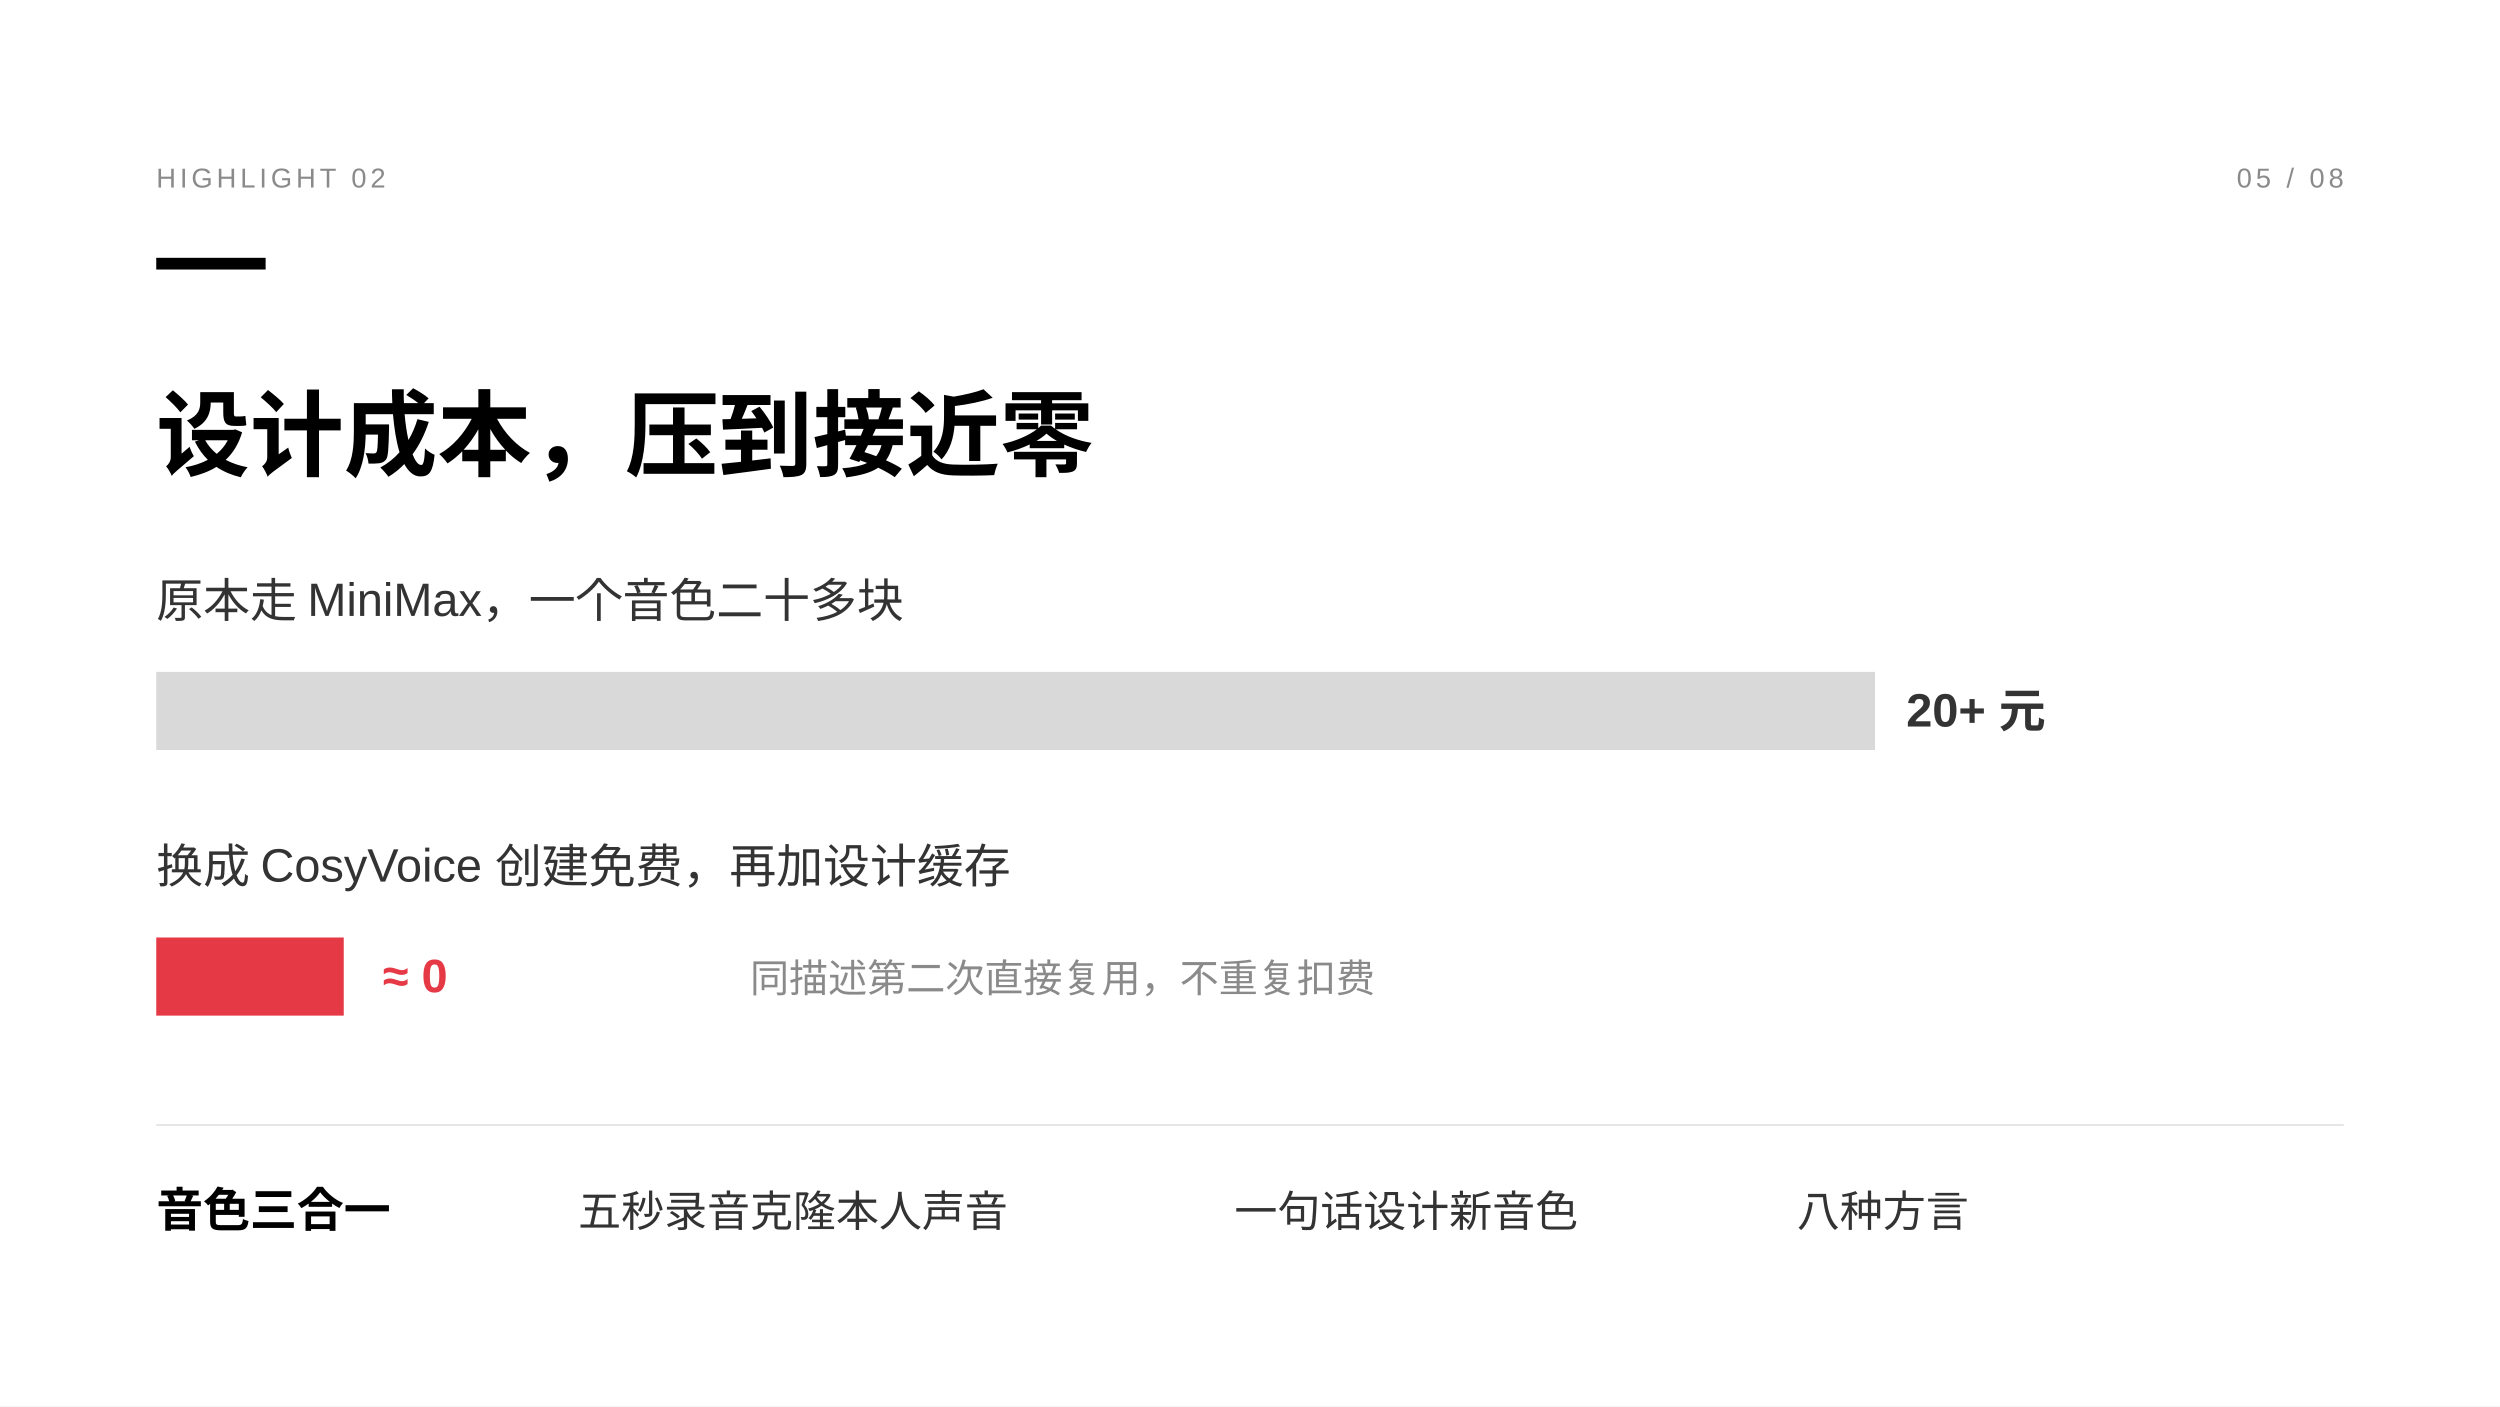
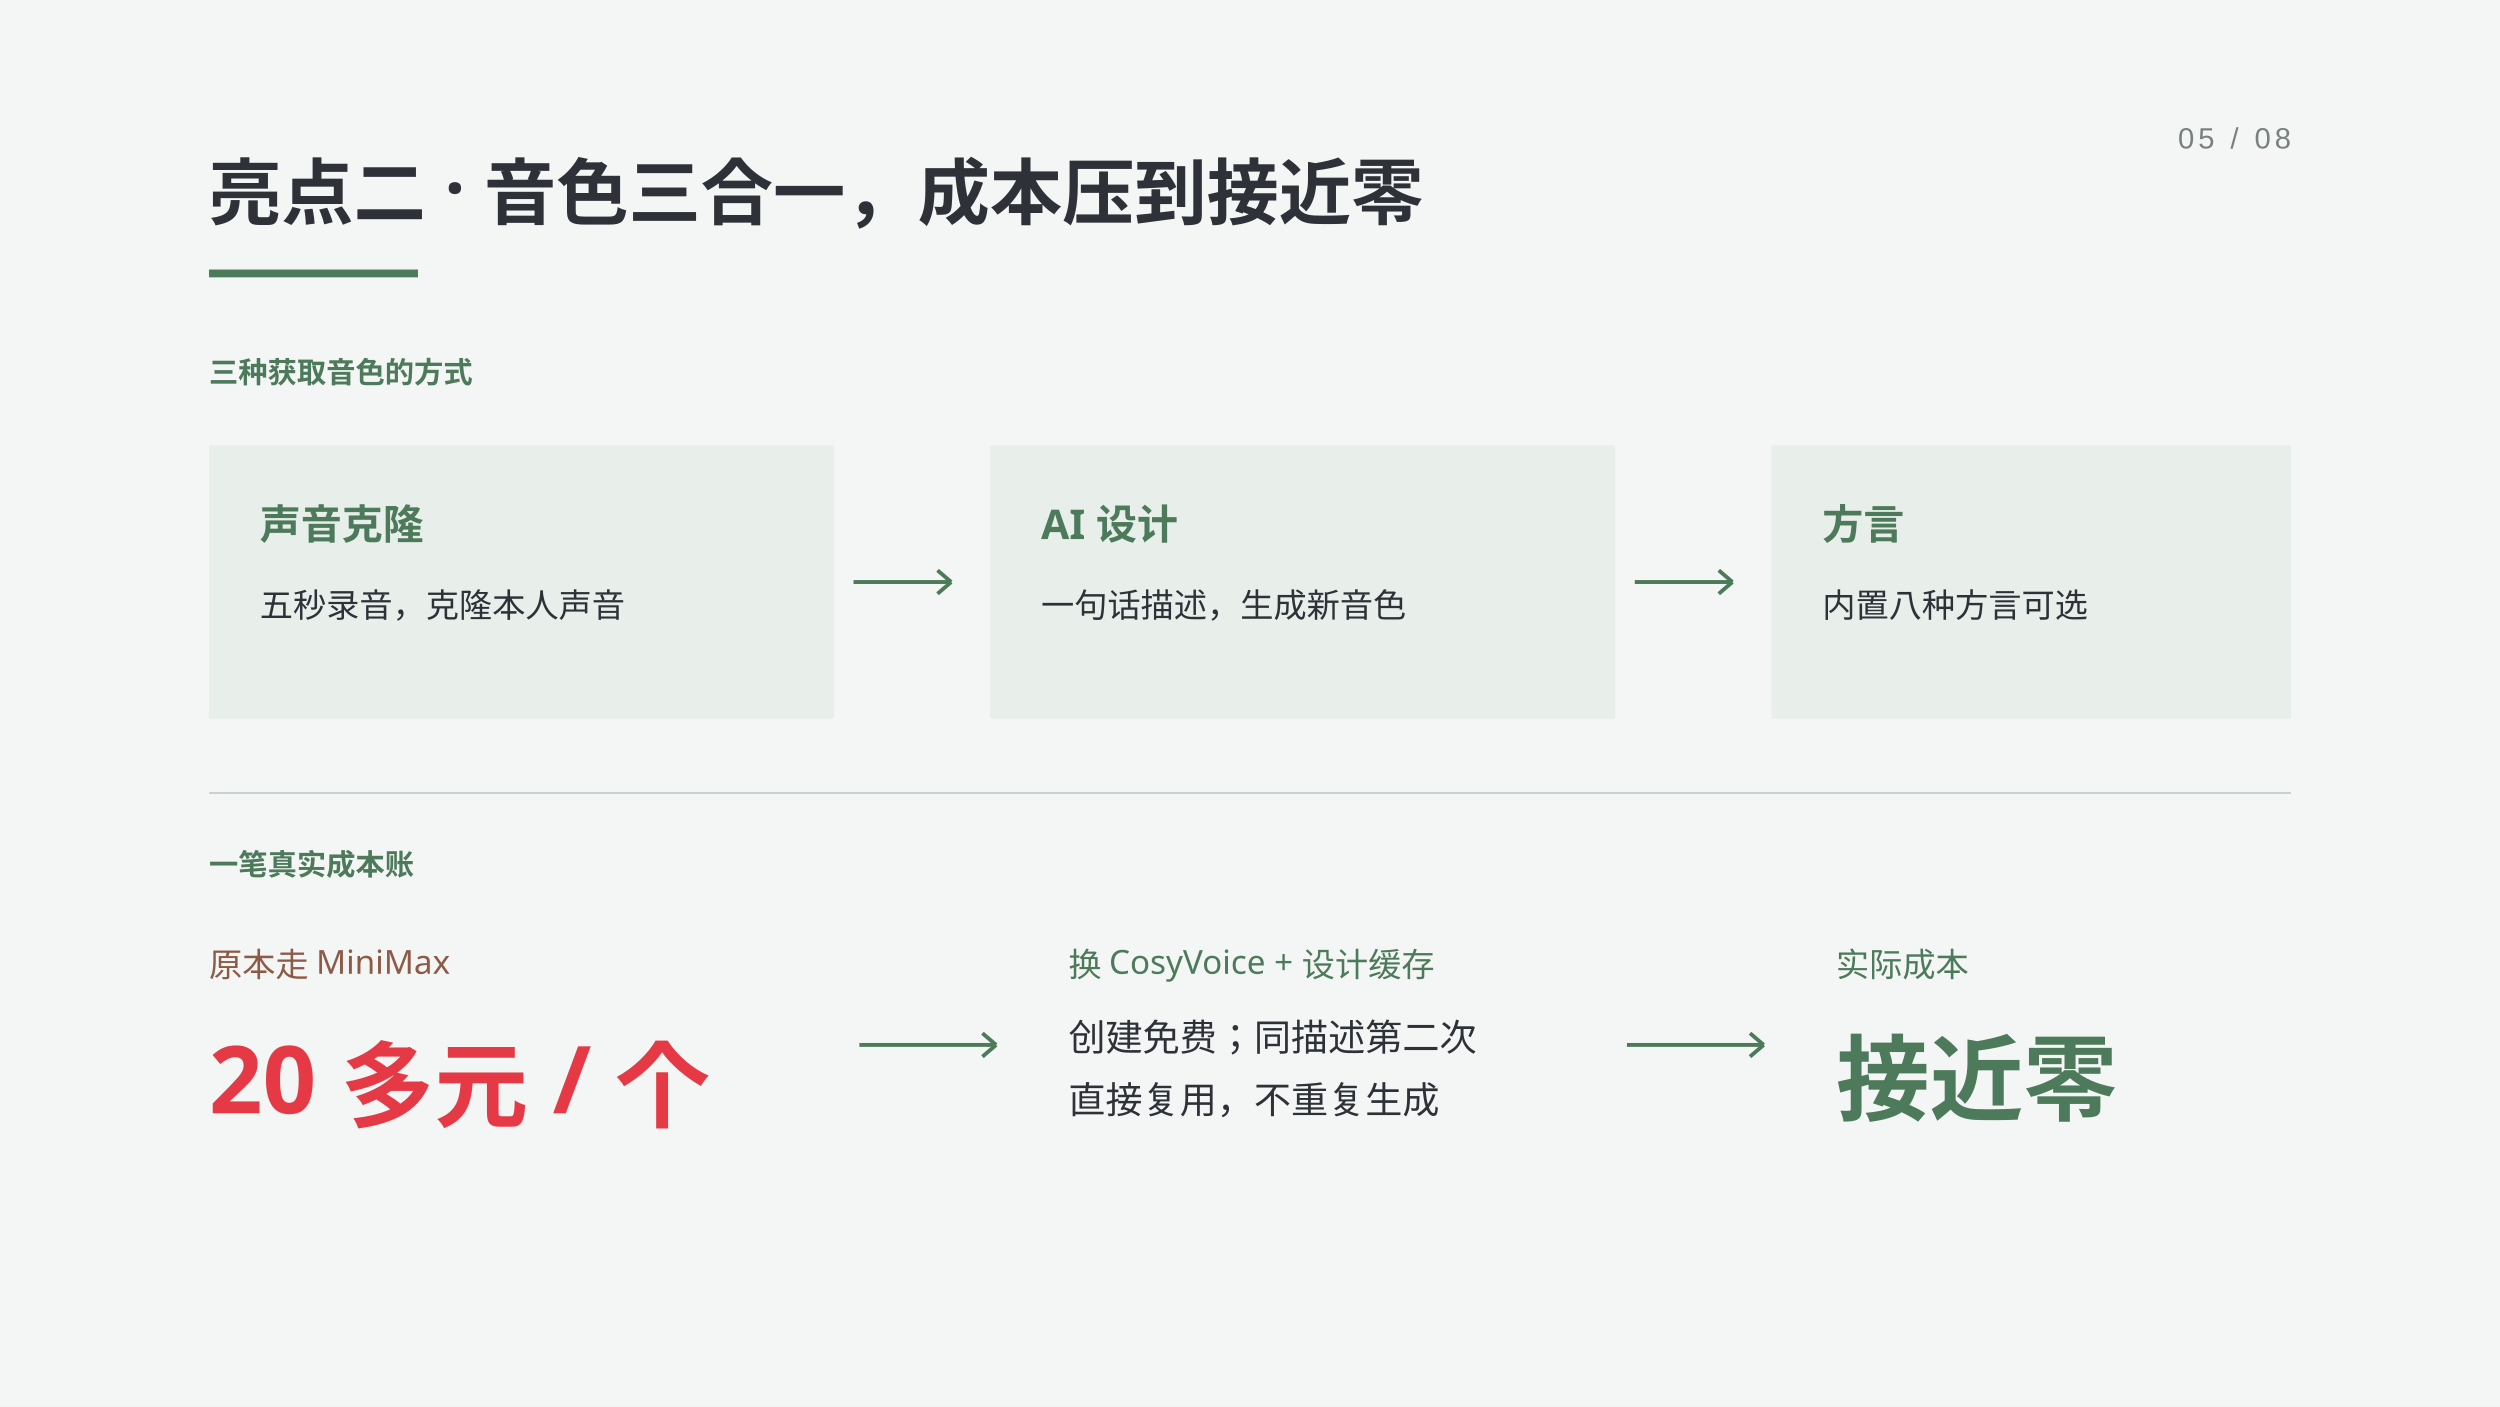
<svg xmlns="http://www.w3.org/2000/svg" viewBox="0 0 1280 720">
-   <rect x="0" y="0" width="1280" height="720" fill="#FFFFFF" />
-   <text x="80" y="96" font-family="Arial, sans-serif" font-size="14" letter-spacing="2" fill="#8A8A8A">HIGHLIGHT 02</text>
-   <text x="1200" y="96" text-anchor="end" font-family="Arial, sans-serif" font-size="14" letter-spacing="2" fill="#8A8A8A">05 / 08</text>
-   <rect x="80" y="132" width="56" height="6" fill="#000000" />
-   <text x="80" y="240" font-family="微软雅黑, Arial, sans-serif" font-size="48" font-weight="bold" fill="#000000">设计成本，压到接近零</text>
-   <text x="80" y="316" font-family="微软雅黑, Arial, sans-serif" font-size="24" fill="#333333">原本走 MiniMax，一个音色二十多块</text>
-   <rect x="80" y="344" width="880" height="40" fill="#D9D9D9" />
-   <text x="976" y="372" font-family="Arial, sans-serif" font-size="24" font-weight="bold" fill="#333333">20+ 元</text>
-   <text x="80" y="452" font-family="微软雅黑, Arial, sans-serif" font-size="24" fill="#333333">换成 CosyVoice 创建免费，再加设计缓存</text>
-   <rect x="80" y="480" width="96" height="40" fill="#E63946" />
-   <text x="196" y="508" font-family="Arial, sans-serif" font-size="24" font-weight="bold" fill="#E63946">≈ 0</text>
-   <text x="384" y="508" font-family="微软雅黑, Arial, sans-serif" font-size="20" fill="#8A8A8A">同描述第二次直接复用，不重复扣费</text>
-   <line x1="80" y1="576" x2="1200" y2="576" stroke="#E5E5E5" stroke-width="1" />
-   <text x="80" y="628" font-family="微软雅黑, Arial, sans-serif" font-size="24" fill="#000000" font-weight="bold">音色三合一</text>
-   <text x="296" y="628" font-family="微软雅黑, Arial, sans-serif" font-size="22" fill="#333333">五秒录音克隆本人声音</text>
-   <text x="632" y="628" font-family="微软雅黑, Arial, sans-serif" font-size="22" fill="#333333">一句话设计新音色</text>
-   <text x="920" y="628" font-family="微软雅黑, Arial, sans-serif" font-size="22" fill="#333333">八种方言</text>
+   <rect x="0" y="0" width="1280" height="720" fill="#F4F6F5" />
+   <text x="1173" y="76" font-family="Arial" font-size="15" letter-spacing="2" text-anchor="end" fill="#78827D">05 / 08</text>
+   <text x="107" y="112" font-family="微软雅黑" font-size="37" font-weight="bold" fill="#2E3238">亮点二 · 音色三合一，成本压到接近零</text>
+   <rect x="107" y="138" width="107" height="4" fill="#4C7A5A" />
+   <text x="107" y="196" font-family="微软雅黑" font-size="15" font-weight="bold" fill="#4C7A5A">三种获取音色的方式</text>
+   <rect x="107" y="228" width="320" height="140" fill="#E8EEEA" />
+   <text x="133" y="276" font-family="微软雅黑" font-size="21" font-weight="bold" fill="#4C7A5A">声音克隆</text>
+   <text x="133" y="316" font-family="微软雅黑" font-size="17" fill="#2E3238">五秒录音，克隆本人声音</text>
+   <line x1="437" y1="298" x2="487" y2="298" stroke="#4C7A5A" stroke-width="2" />
+   <line x1="480" y1="292" x2="487" y2="298" stroke="#4C7A5A" stroke-width="2" />
+   <line x1="480" y1="304" x2="487" y2="298" stroke="#4C7A5A" stroke-width="2" />
+   <rect x="507" y="228" width="320" height="140" fill="#E8EEEA" />
+   <text x="533" y="276" font-family="微软雅黑" font-size="21" font-weight="bold" fill="#4C7A5A">AI 设计</text>
+   <text x="533" y="316" font-family="微软雅黑" font-size="17" fill="#2E3238">一句话描述，生成新音色</text>
+   <line x1="837" y1="298" x2="887" y2="298" stroke="#4C7A5A" stroke-width="2" />
+   <line x1="880" y1="292" x2="887" y2="298" stroke="#4C7A5A" stroke-width="2" />
+   <line x1="880" y1="304" x2="887" y2="298" stroke="#4C7A5A" stroke-width="2" />
+   <rect x="907" y="228" width="266" height="140" fill="#E8EEEA" />
+   <text x="933" y="276" font-family="微软雅黑" font-size="21" font-weight="bold" fill="#4C7A5A">方言</text>
+   <text x="933" y="316" font-family="微软雅黑" font-size="17" fill="#2E3238">内置八种方言可选</text>
+   <line x1="107" y1="406" x2="1173" y2="406" stroke="#C8D2CD" stroke-width="1" />
+   <text x="107" y="448" font-family="微软雅黑" font-size="15" font-weight="bold" fill="#4C7A5A">一笔真实成本账</text>
+   <text x="107" y="500" font-family="微软雅黑" font-size="17" fill="#8C5A46">原本走 MiniMax</text>
+   <text x="107" y="570" font-family="微软雅黑" font-size="48" font-weight="bold" fill="#E63946">20 多元 / 个</text>
+   <line x1="440" y1="535" x2="510" y2="535" stroke="#4C7A5A" stroke-width="2" />
+   <line x1="503" y1="529" x2="510" y2="535" stroke="#4C7A5A" stroke-width="2" />
+   <line x1="503" y1="541" x2="510" y2="535" stroke="#4C7A5A" stroke-width="2" />
+   <text x="547" y="500" font-family="微软雅黑" font-size="17" fill="#4C7A5A">换 CosyVoice + 设计缓存</text>
+   <text x="547" y="538" font-family="微软雅黑" font-size="19" fill="#2E3238">创建免费；同描述第二次</text>
+   <text x="547" y="570" font-family="微软雅黑" font-size="19" fill="#2E3238">直接复用，不重复生成</text>
+   <line x1="833" y1="535" x2="903" y2="535" stroke="#4C7A5A" stroke-width="2" />
+   <line x1="896" y1="529" x2="903" y2="535" stroke="#4C7A5A" stroke-width="2" />
+   <line x1="896" y1="541" x2="903" y2="535" stroke="#4C7A5A" stroke-width="2" />
+   <text x="940" y="500" font-family="微软雅黑" font-size="17" fill="#4C7A5A">实际成本</text>
+   <text x="940" y="570" font-family="微软雅黑" font-size="48" font-weight="bold" fill="#4C7A5A">接近零</text>
</svg>
